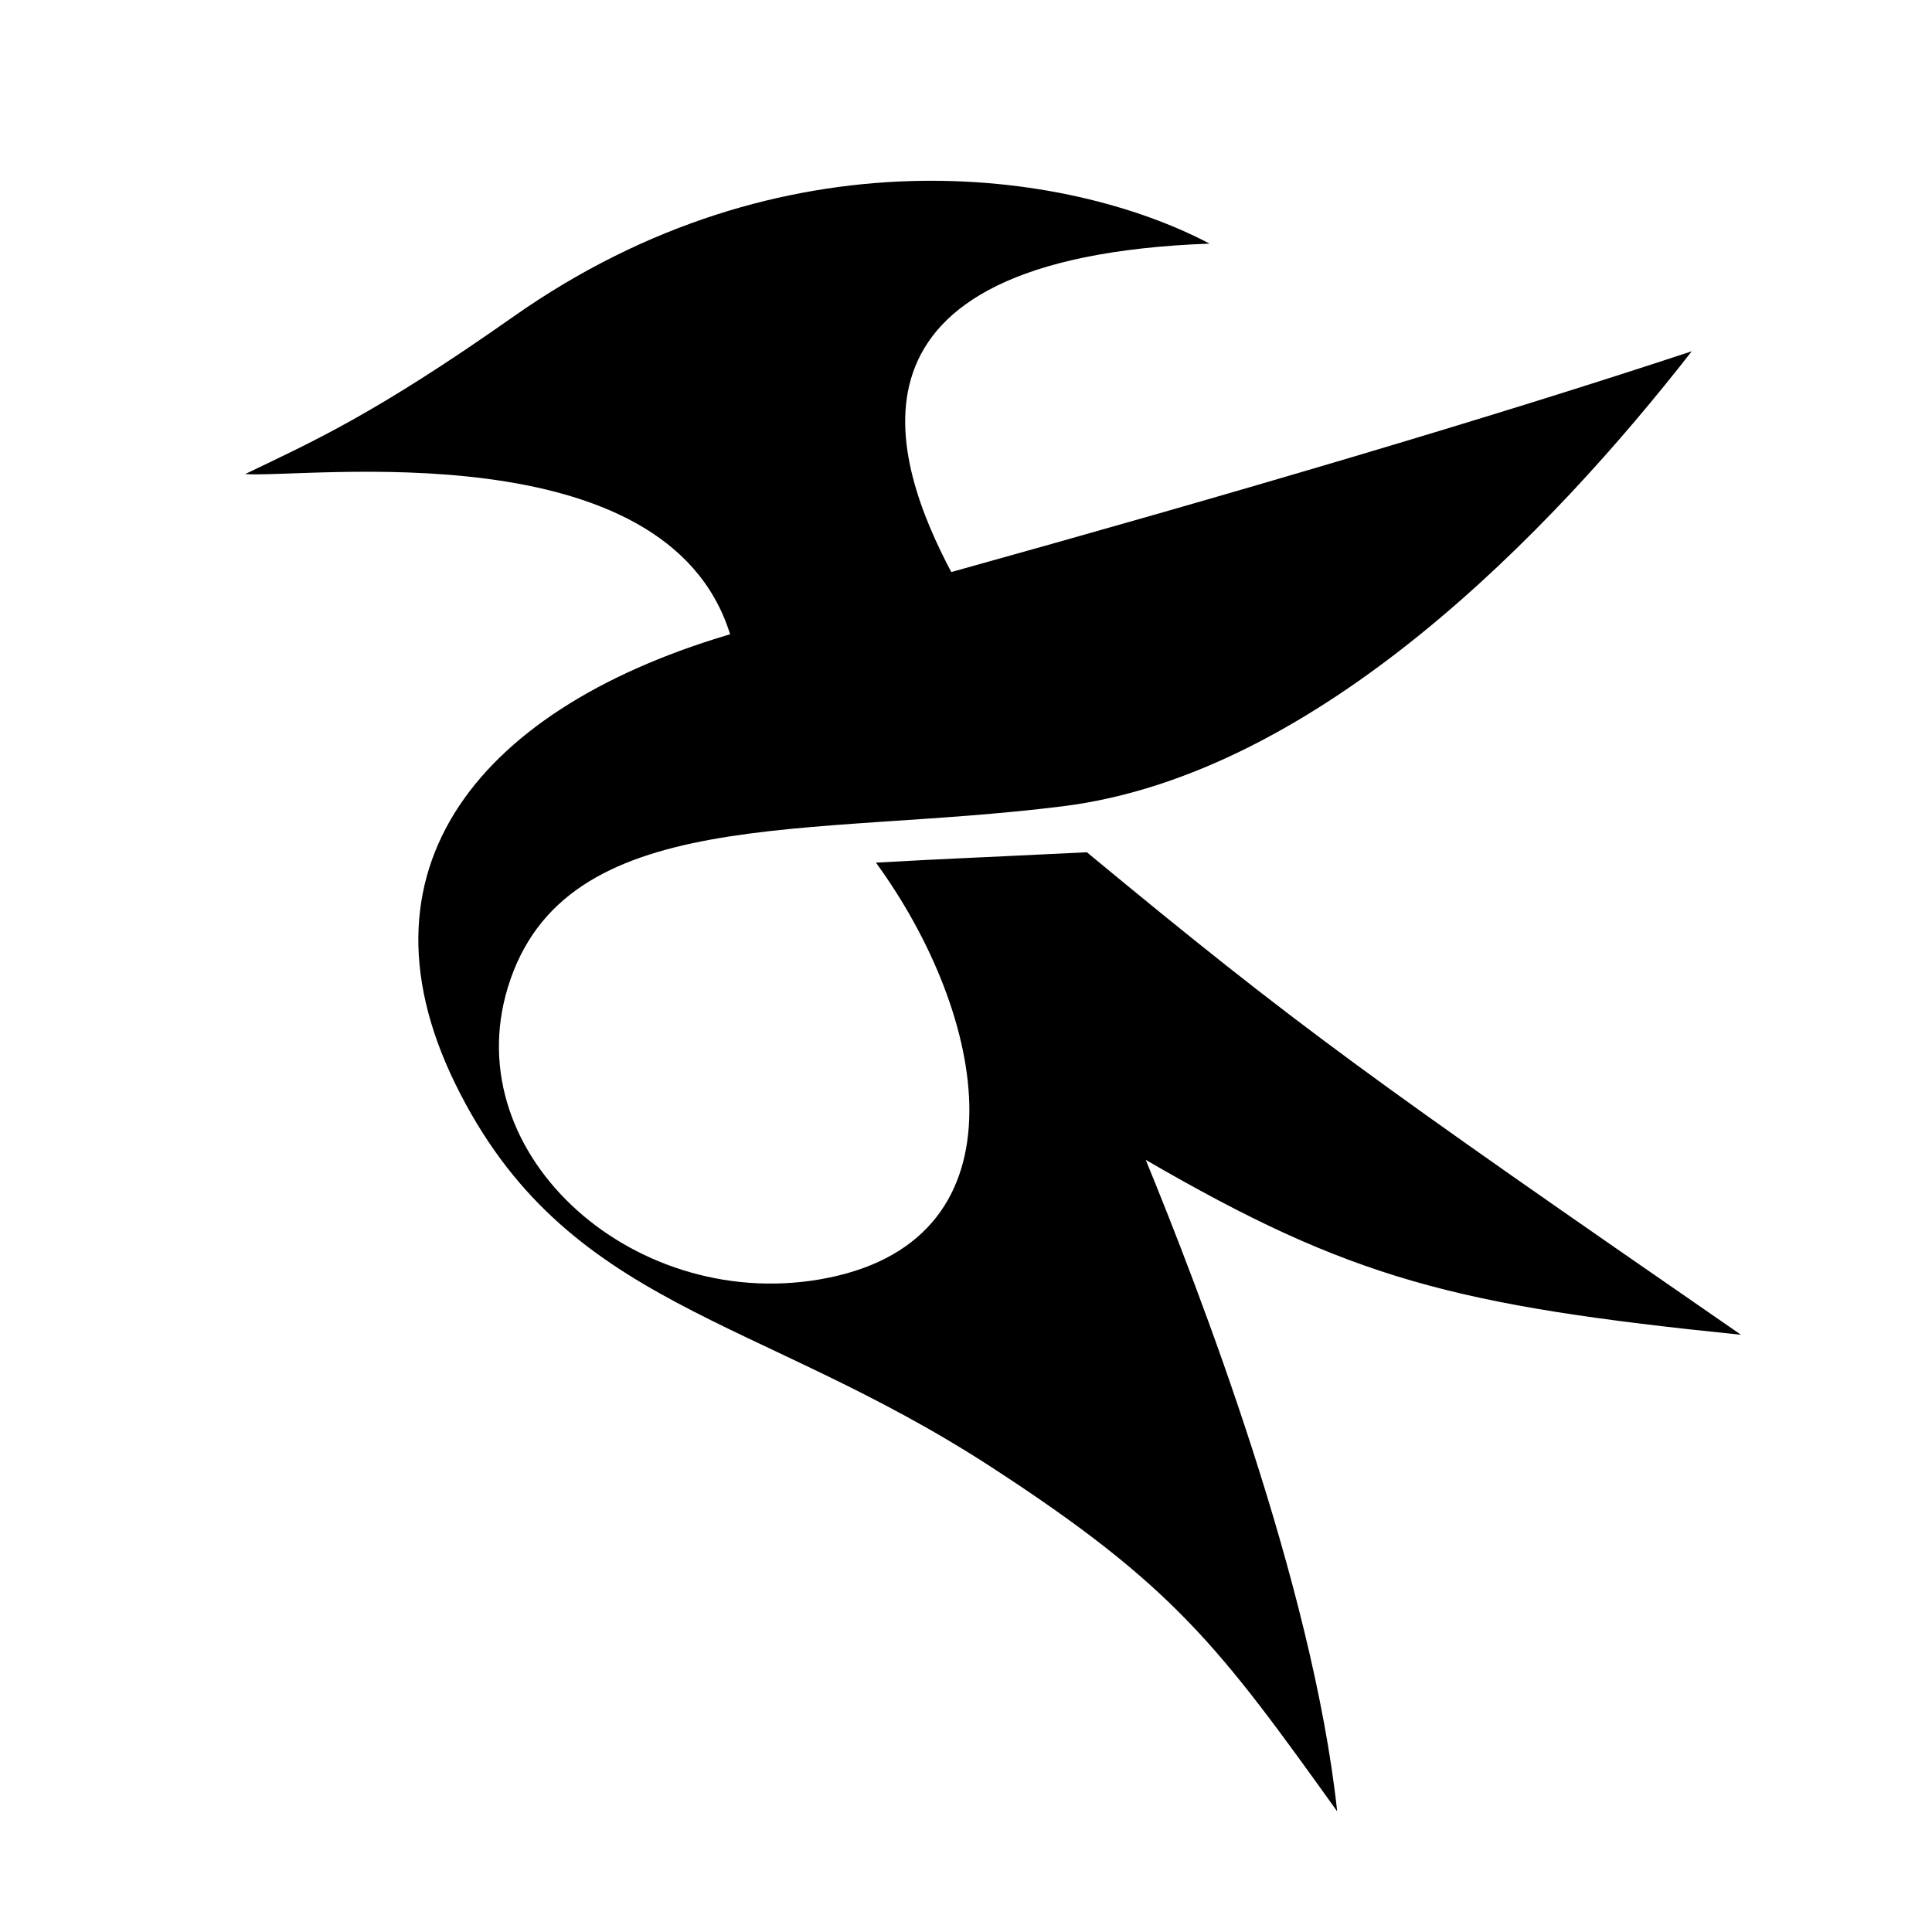
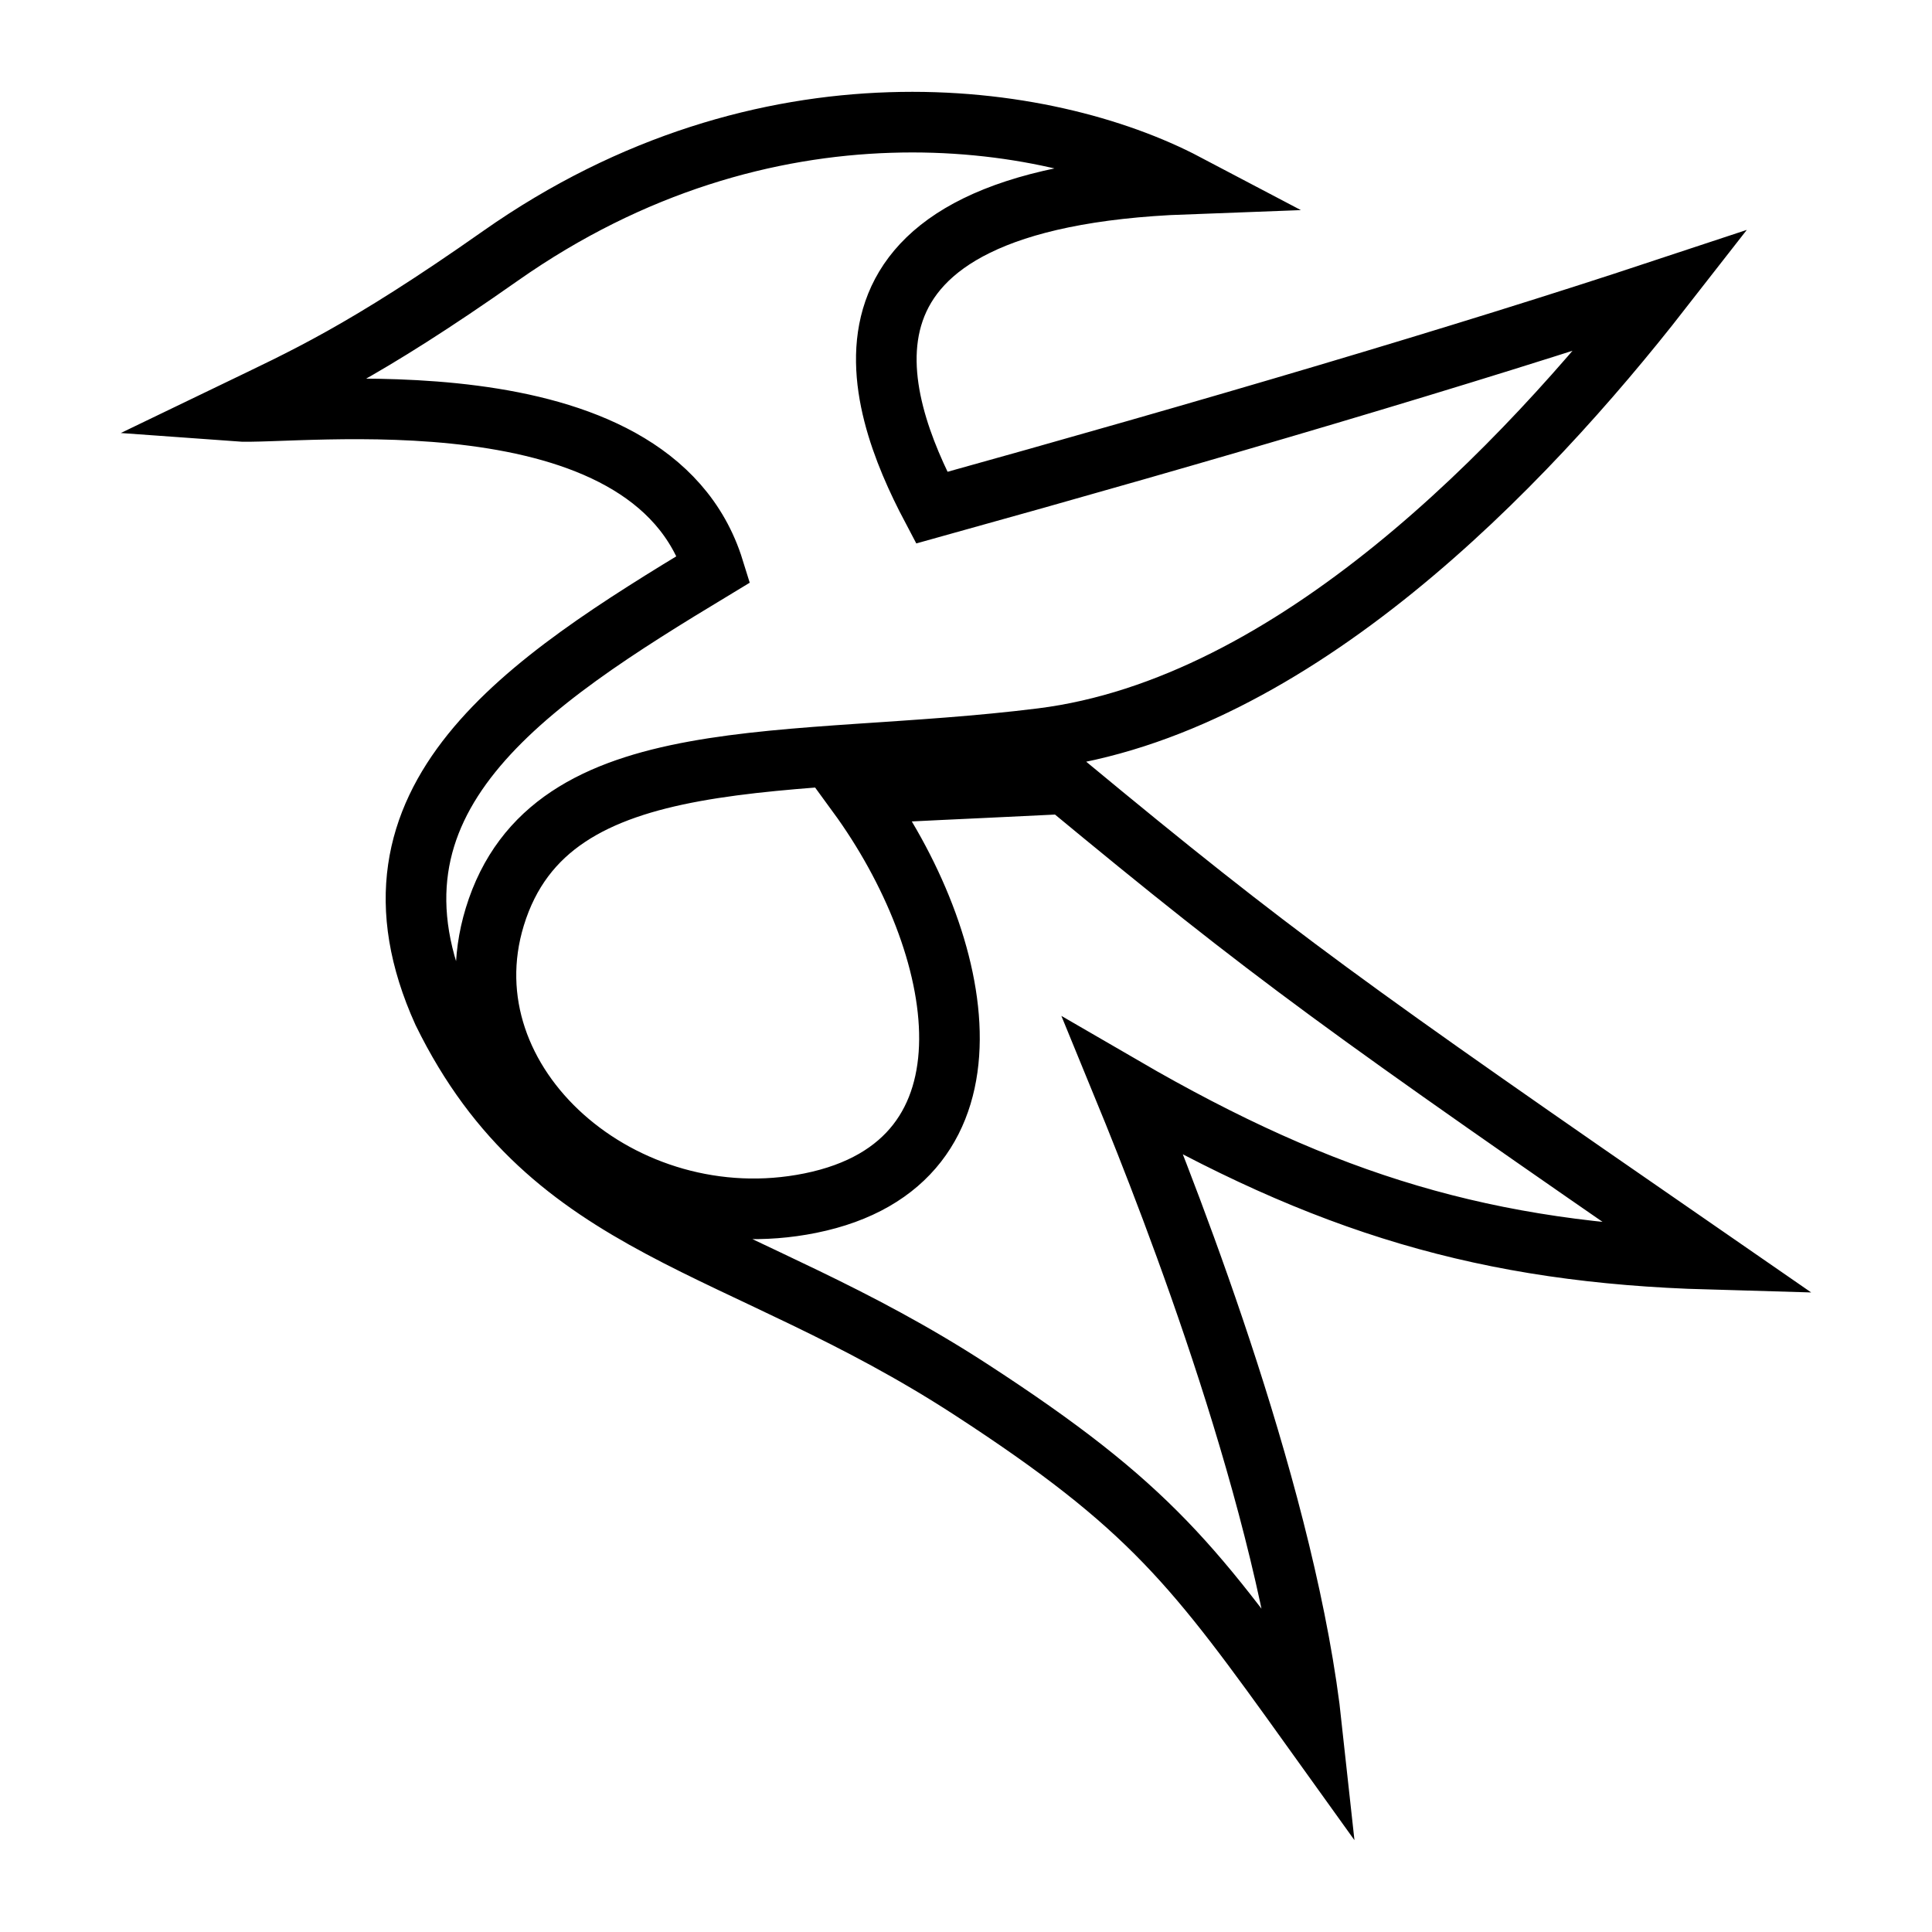
<svg xmlns="http://www.w3.org/2000/svg" id="svg19" viewBox="0 0 32 32" version="1.1">
  <defs id="defs5">
    <style type="text/css" id="current-color-scheme"> .ColorScheme-Text { color:#363636; } </style>
  </defs>
+   <g id="kate">
+     <rect id="rect12" fill="none" height="32" width="32" y="0" x="-1.7763568e-15" style="color:#363636" />
+     <path style="color:#363636;font-style:normal;font-variant:normal;font-weight:normal;font-stretch:normal;font-size:medium;line-height:normal;font-family:sans-serif;font-variant-ligatures:normal;font-variant-position:normal;font-variant-caps:normal;font-variant-numeric:normal;font-variant-alternates:normal;font-variant-east-asian:normal;font-feature-settings:normal;font-variation-settings:normal;text-indent:0;text-align:start;text-decoration:none;text-decoration-line:none;text-decoration-style:solid;text-decoration-color:#000000;letter-spacing:normal;word-spacing:normal;text-transform:none;writing-mode:lr-tb;direction:ltr;text-orientation:mixed;dominant-baseline:auto;baseline-shift:baseline;text-anchor:start;white-space:normal;shape-padding:0;shape-margin:0;inline-size:0;clip-rule:nonzero;display:inline;overflow:visible;visibility:visible;isolation:auto;mix-blend-mode:normal;color-interpolation:sRGB;color-interpolation-filters:linearRGB;solid-color:#000000;solid-opacity:1;vector-effect:none;fill:none;fill-opacity:1;fill-rule:nonzero;stroke:#000000;stroke-width:1.004;stroke-linecap:round;stroke-linejoin:miter;stroke-miterlimit:4;stroke-dasharray:none;stroke-dashoffset:0;stroke-opacity:1;color-rendering:auto;image-rendering:auto;shape-rendering:auto;text-rendering:auto;enable-background:accumulate;stop-color:#000000" d="M 14.74,2.029 C 12.74,2.093 10.483,2.696 8.289,4.238 6.012,5.84 5.012,6.277 3.907,6.81 4.892,6.883 10.78,6.067 11.822,9.425 8.709,11.306 5.738,13.227 7.337,16.764 c 1.797,3.668 4.902,3.756 8.736,6.245 2.993,1.944 3.725,2.933 5.657,5.627 -0.402,-3.722 -2.257,-8.52 -3.125,-10.634 3.349,1.944 6.027,2.75 9.715,2.855 -6.059,-4.187 -7.208,-5.006 -10.676,-7.876 -2.327,0.114 -2.071,0.094 -3.443,0.17 1.806,2.474 2.521,6.11 -0.781,6.777 C 10.33,20.553 7.347,17.961 8.195,15.186 9.115,12.174 13.088,12.754 17.255,12.231 21.421,11.709 25.228,7.741 27.518,4.805 24.248,5.888 20.054,7.124 15.432,8.409 14.496,6.635 13.298,3.283 19.648,3.048 18.485,2.436 16.741,1.964 14.741,2.029 Z" id="path839" />
+   </g>
  <g id="22-22-kate">
-     <path id="rect874" style="fill:#000000;fill-opacity:1;stroke-width:0.5;stroke-linecap:round;stroke-linejoin:round;paint-order:stroke fill markers" d="M 59.213 8 C 58.066 8.039 56.772 8.4 55.514 9.328 C 54.208 10.291 53.633 10.555 53 10.875 C 53.564 10.919 56.942 10.429 57.539 12.449 C 57.567 12.441 57.685 12.404 57.725 12.393 C 55.296 13.081 53.94 14.665 54.967 16.863 C 55.997 19.07 57.778 19.122 59.977 20.619 C 61.693 21.788 62.113 22.384 63.221 24.004 C 62.99 21.765 61.927 18.879 61.43 17.607 C 63.35 18.777 64.323 19.039 67 19.324 C 63.526 16.806 62.868 16.314 60.879 14.588 C 59.545 14.656 59.691 14.644 58.904 14.689 C 59.94 16.178 60.349 18.364 58.455 18.766 C 56.683 19.141 54.973 17.583 55.459 15.914 C 55.987 14.102 58.265 14.451 60.654 14.137 C 63.044 13.822 65.226 11.436 66.539 9.67 C 64.664 10.321 62.259 11.065 59.609 11.838 C 59.073 10.771 58.384 8.754 62.025 8.613 C 61.358 8.245 60.36 7.961 59.213 8 z " />
-     <path id="path7" fill="none" d="M 49,5 H 71 V 27 H 49 Z" style="color:#363636" />
-   </g>
-   <g id="kate">
-     <rect id="rect12" fill="none" height="32" width="32" y="-1e-06" x="-2.8954e-08" style="color:#363636" />
-     <path style="color:#363636;font-style:normal;font-variant:normal;font-weight:normal;font-stretch:normal;font-size:medium;line-height:normal;font-family:sans-serif;font-variant-ligatures:normal;font-variant-position:normal;font-variant-caps:normal;font-variant-numeric:normal;font-variant-alternates:normal;font-variant-east-asian:normal;font-feature-settings:normal;font-variation-settings:normal;text-indent:0;text-align:start;text-decoration:none;text-decoration-line:none;text-decoration-style:solid;text-decoration-color:#000000;letter-spacing:normal;word-spacing:normal;text-transform:none;writing-mode:lr-tb;direction:ltr;text-orientation:mixed;dominant-baseline:auto;baseline-shift:baseline;text-anchor:start;white-space:normal;shape-padding:0;shape-margin:0;inline-size:0;clip-rule:nonzero;display:inline;overflow:visible;visibility:visible;isolation:auto;mix-blend-mode:normal;color-interpolation:sRGB;color-interpolation-filters:linearRGB;solid-color:#000000;solid-opacity:1;vector-effect:none;fill:#000000;fill-opacity:1;fill-rule:nonzero;stroke:none;stroke-width:1.523;stroke-linecap:butt;stroke-linejoin:miter;stroke-miterlimit:4;stroke-dasharray:none;stroke-dashoffset:0;stroke-opacity:1;color-rendering:auto;image-rendering:auto;shape-rendering:auto;text-rendering:auto;enable-background:accumulate;stop-color:#000000" d="M 15.054,3 C 13.024,3.065 10.733,3.677 8.507,5.242 6.196,6.868 5.182,7.312 4.061,7.852 5.059,7.926 11.035,7.098 12.093,10.506 c 0.049,-0.015 0.258,-0.073 0.328,-0.093 -4.299,1.161 -6.696,3.832 -4.879,7.541 1.824,3.722 4.975,3.811 8.866,6.338 3.037,1.972 3.781,2.976 5.74,5.71 -0.408,-3.777 -2.291,-8.646 -3.171,-10.791 3.398,1.973 5.121,2.415 9.859,2.897 -6.148,-4.249 -7.315,-5.08 -10.834,-7.992 -2.361,0.116 -2.102,0.095 -3.494,0.172 1.833,2.511 2.558,6.201 -0.793,6.877 -3.137,0.633 -6.163,-1.997 -5.303,-4.812 0.934,-3.057 4.965,-2.468 9.194,-2.999 4.228,-0.53 8.091,-4.557 10.415,-7.536 C 24.702,6.916 20.446,8.17 15.756,9.475 14.806,7.674 13.59,4.273 20.034,4.035 18.853,3.413 17.084,2.935 15.054,3 Z" id="path890" />
+     <path id="path7" fill="none" d="m 48.005,5.001 h 22 v 22 h -22 z" style="color:#363636" />
+     <path id="path857" style="fill:none;fill-opacity:1;stroke:#000000;stroke-width:1.019;stroke-linecap:round;stroke-linejoin:miter;stroke-miterlimit:4;stroke-dasharray:none;stroke-opacity:1;paint-order:stroke fill markers" d="m 58.45,7.527 c -1.206,0.038 -2.566,0.396 -3.888,1.313 -1.373,0.952 -1.976,1.213 -2.642,1.529 0.593,0.043 4.143,-0.44 4.771,1.556 -1.714,1.041 -3.545,2.528 -2.703,4.363 1.083,2.181 2.955,2.232 5.265,3.713 1.804,1.156 2.246,1.744 3.41,3.346 -0.042,-1.981 -1.36,-5.066 -1.882,-6.323 2.018,1.156 3.242,0.658 5.854,1.697 -4.418,-6.849 -13.874,-1.434 -0.484,-9.543 -2.602,0.058 -4.498,1.379 -7.283,2.143 -0.564,-1.055 -1.287,-3.048 2.539,-3.188 -0.701,-0.364 -1.75,-0.644 -2.956,-0.606 z" />
  </g>
</svg>
